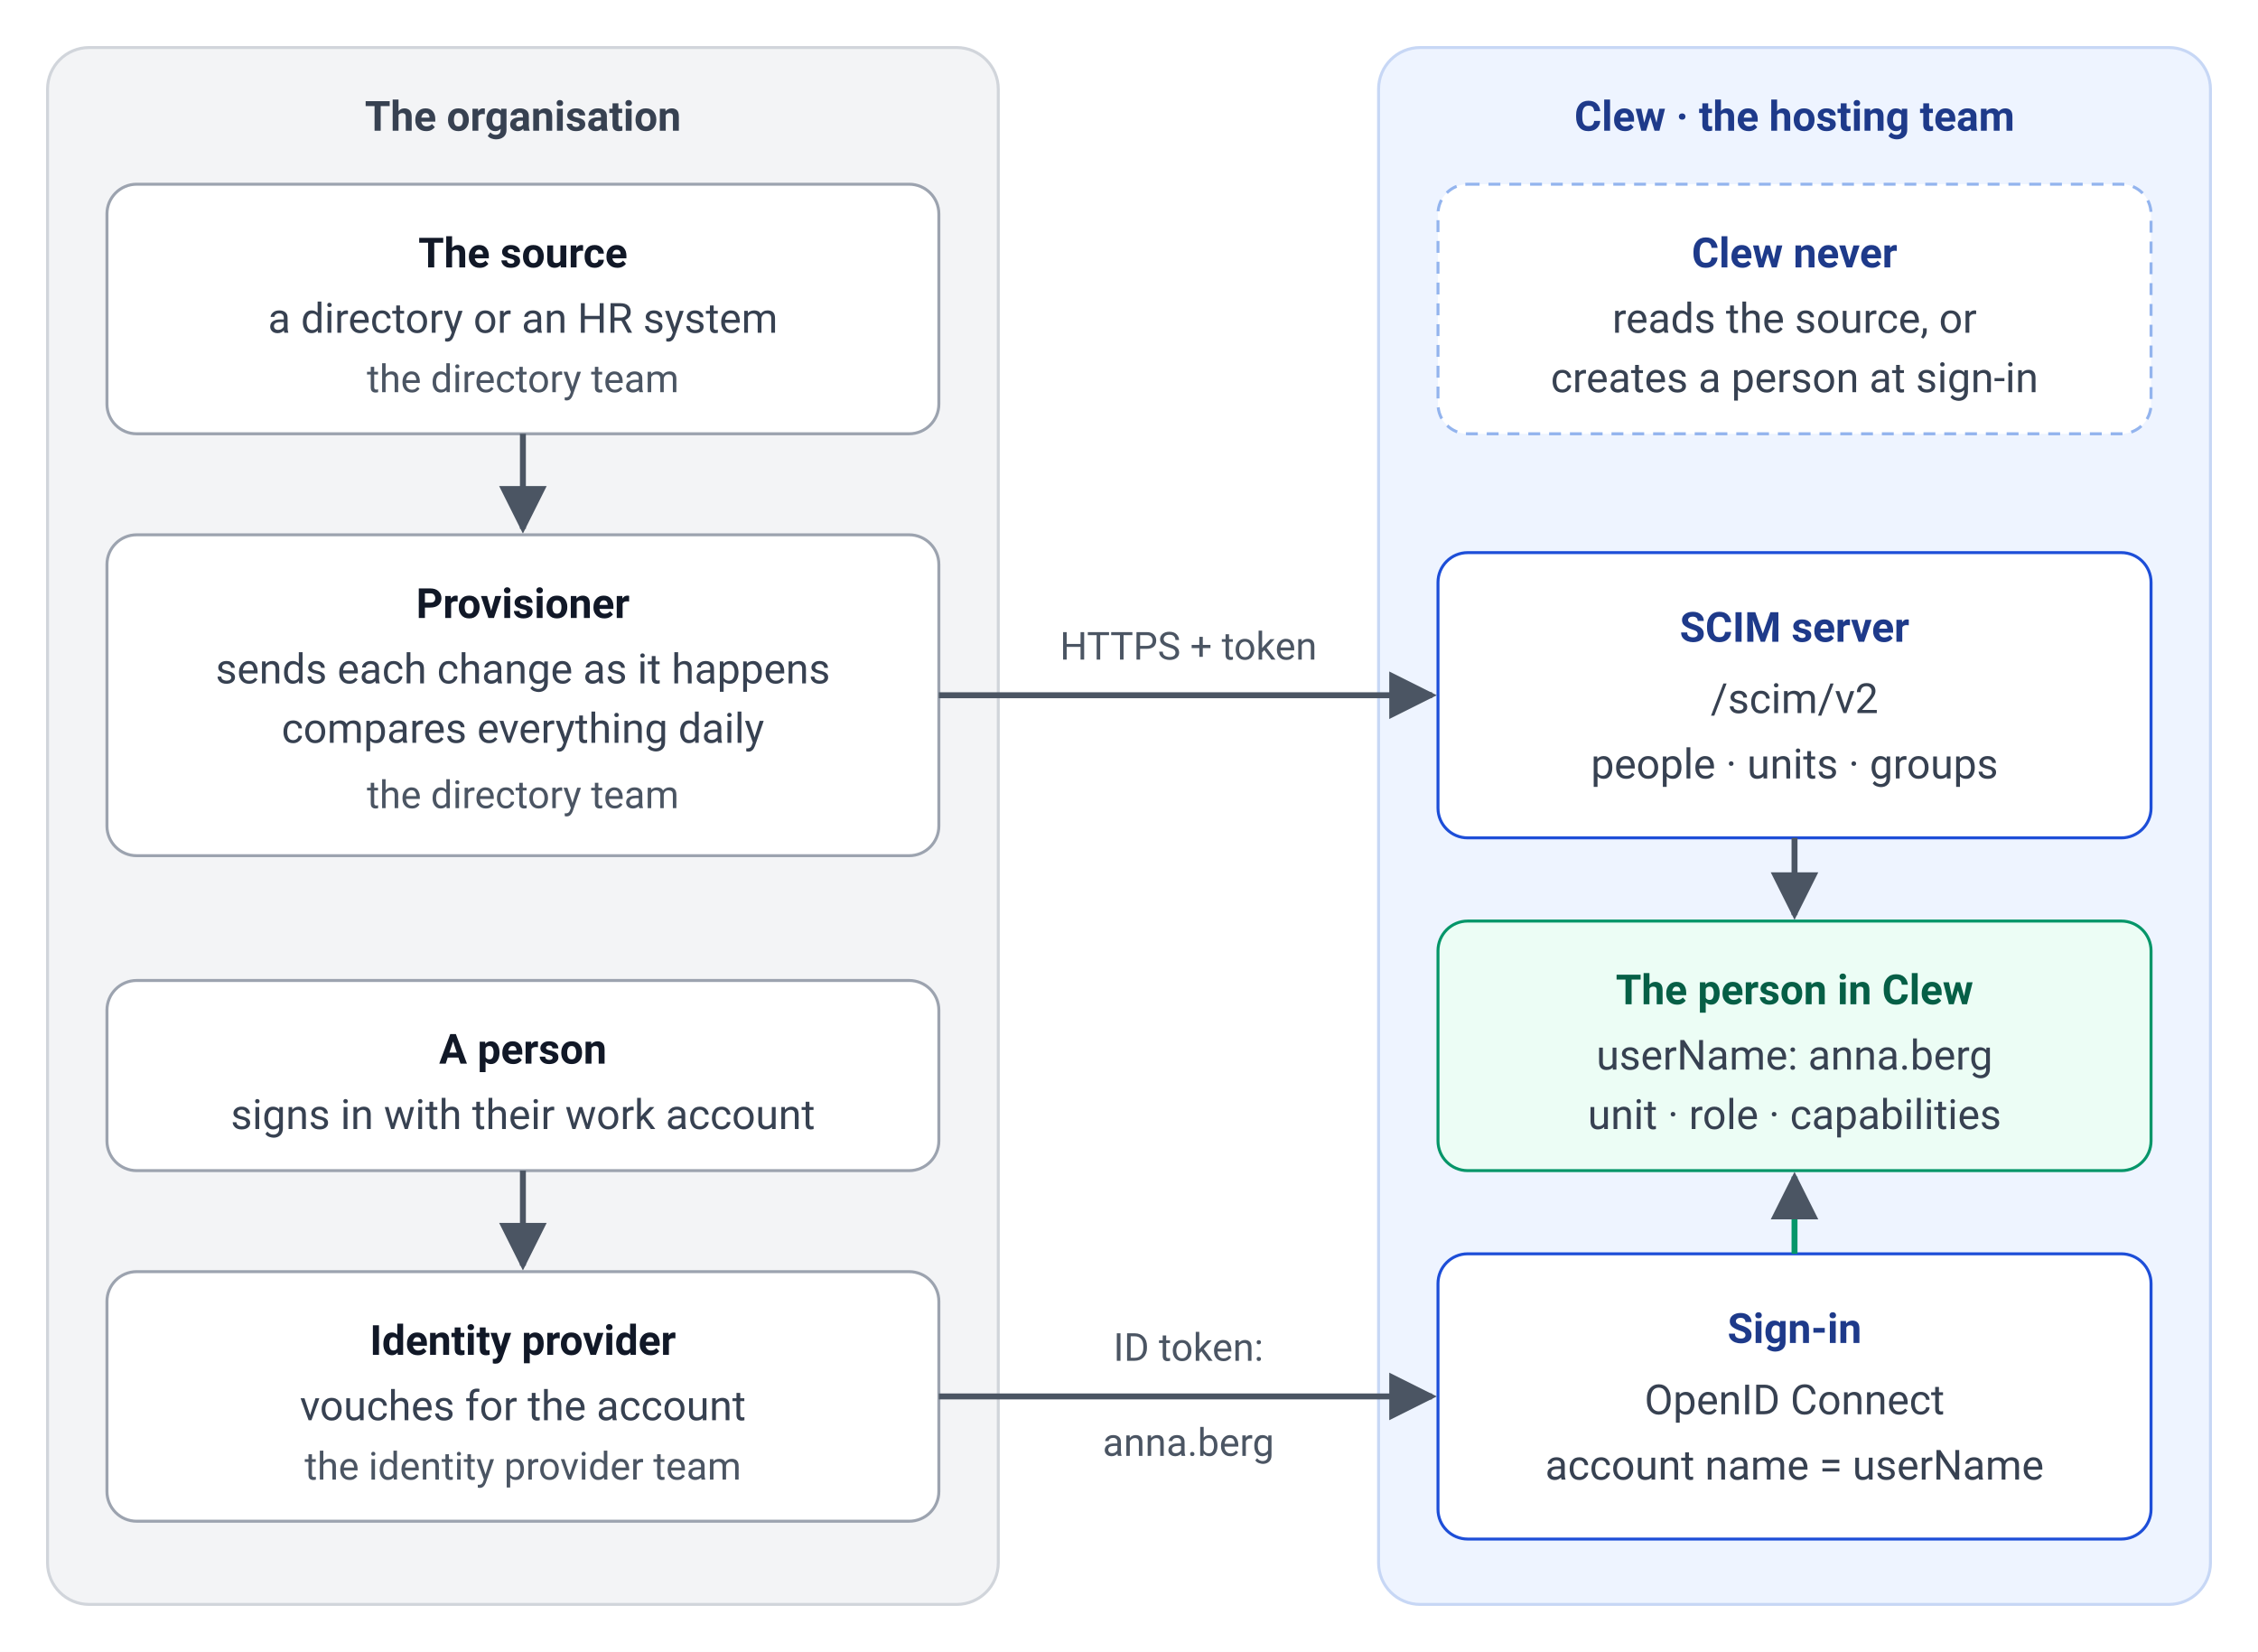
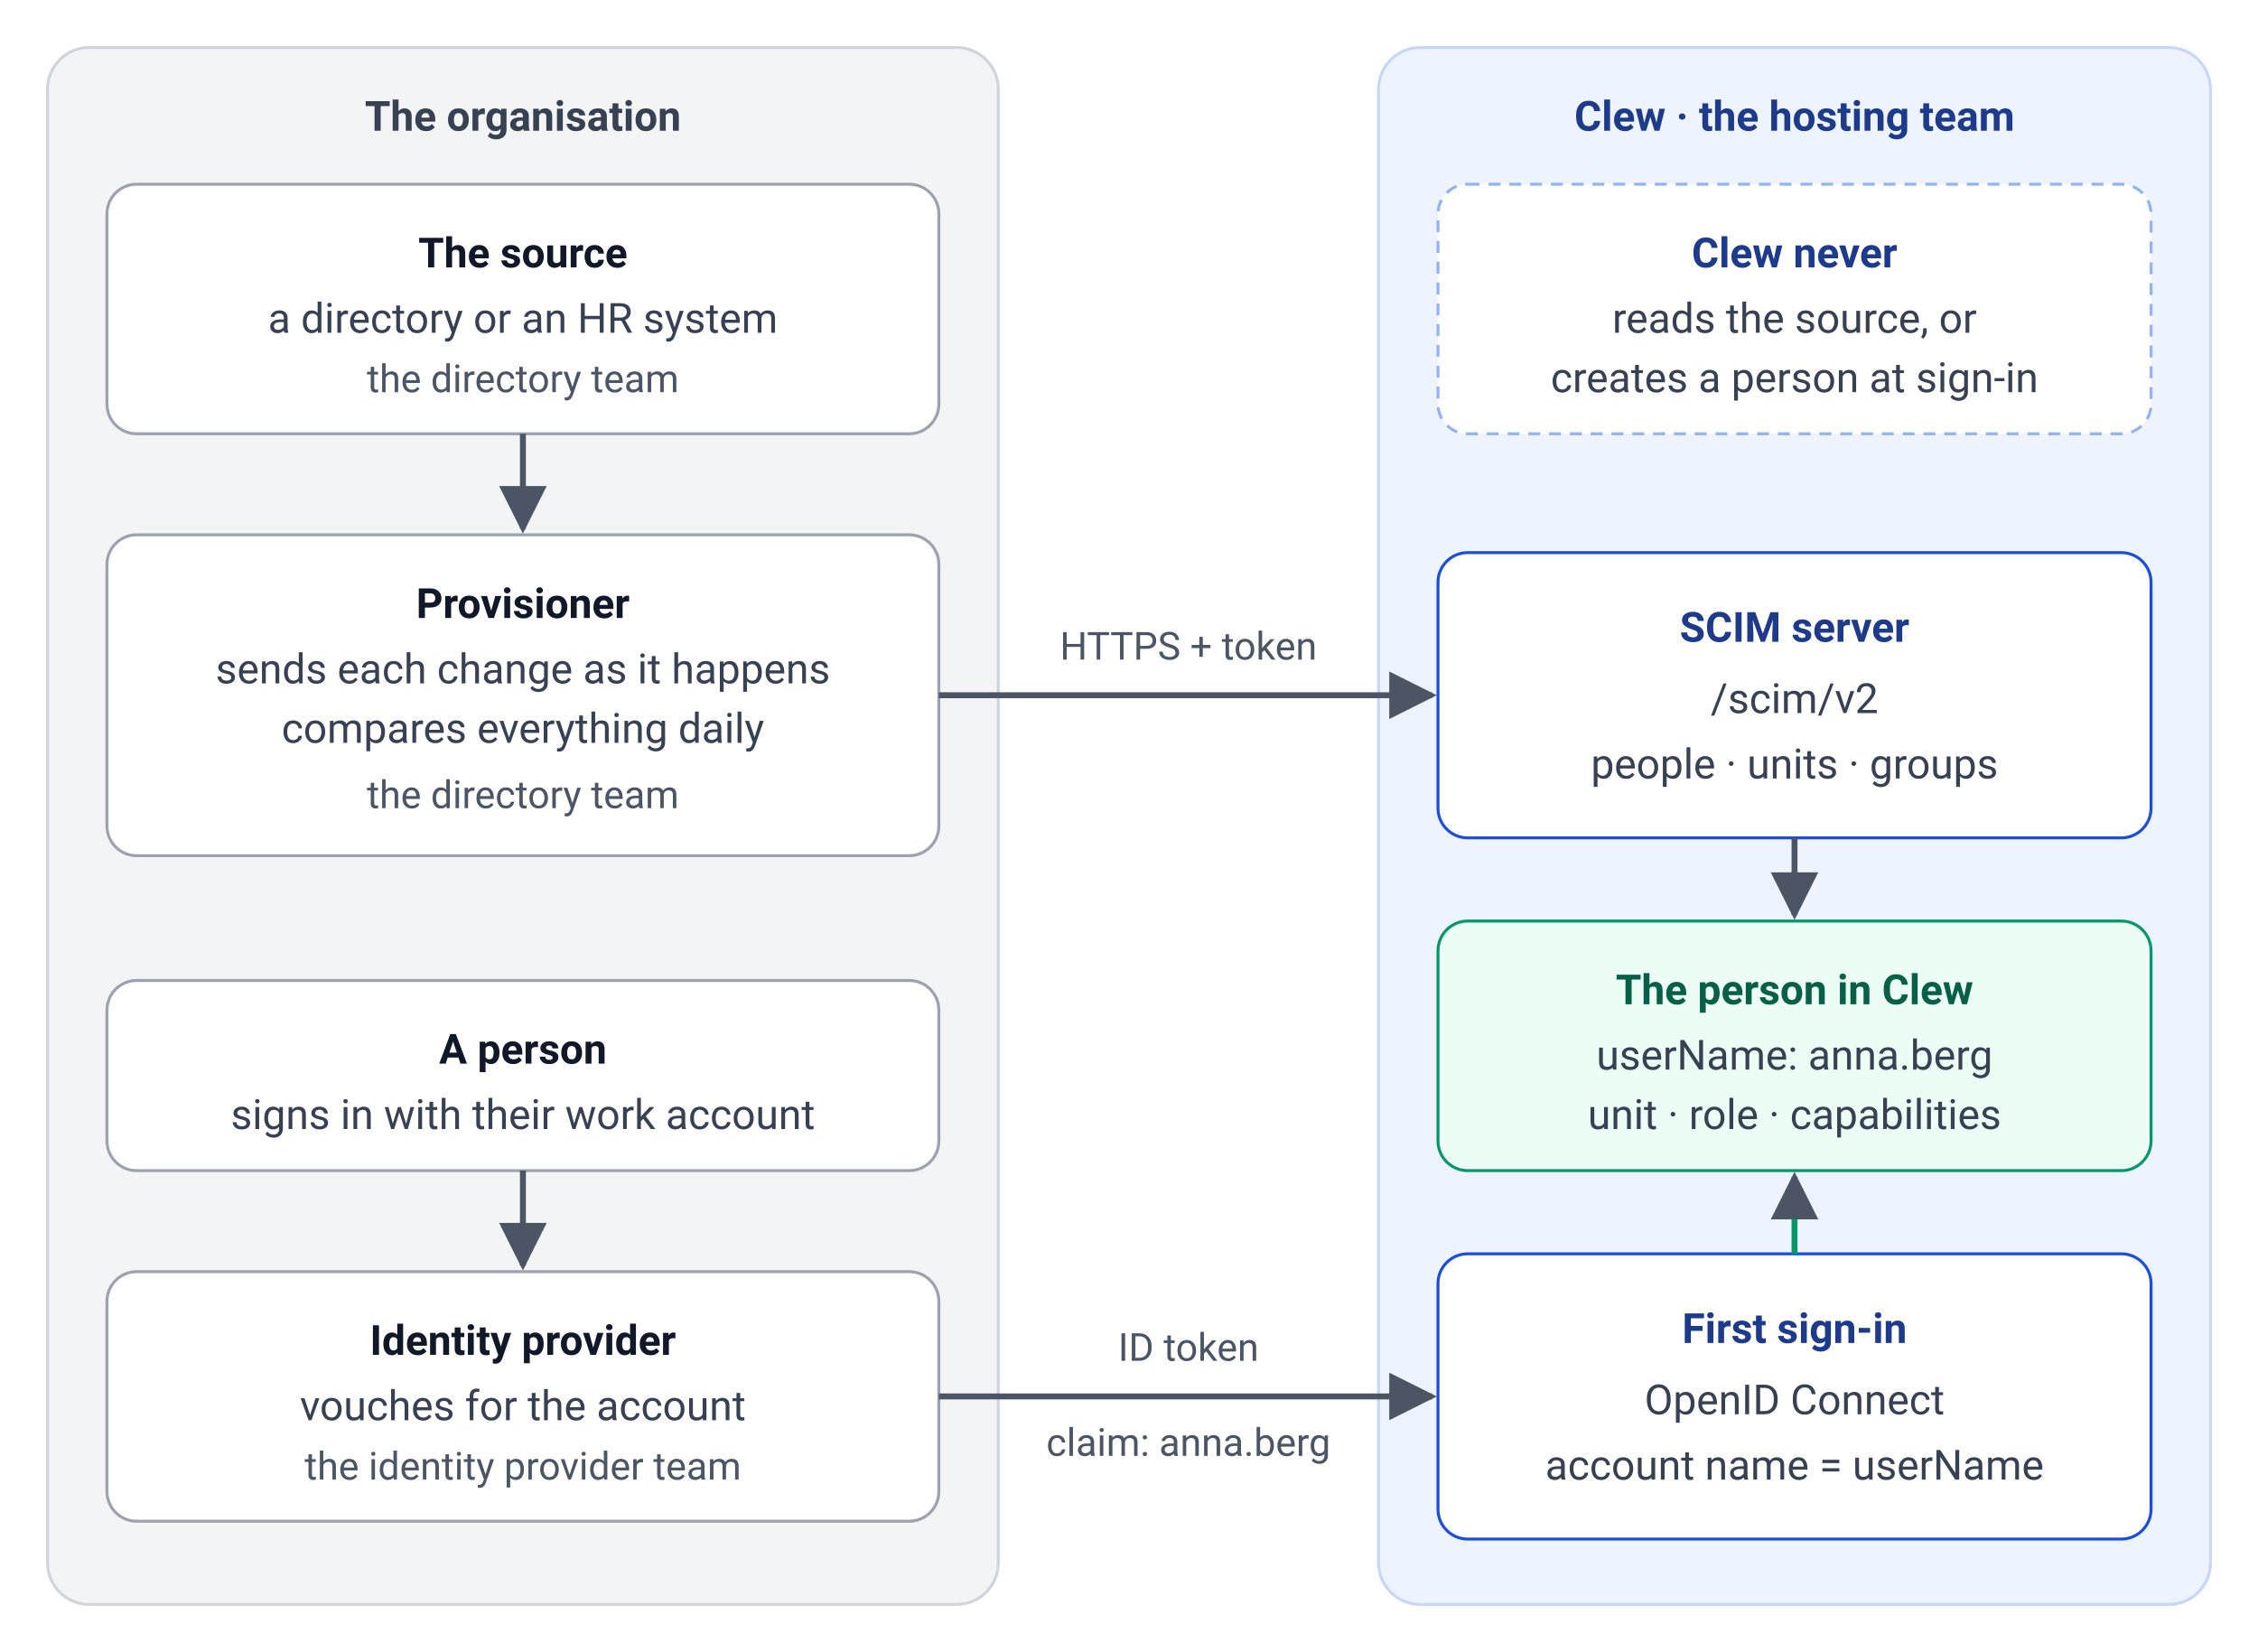
<svg xmlns="http://www.w3.org/2000/svg" width="760" height="556" viewBox="0 0 760 556" font-family="system-ui, -apple-system, Segoe UI, Roboto, sans-serif" font-size="14">
  <defs>
    <marker id="arrow" viewBox="0 0 10 10" refX="9" refY="5" markerWidth="8" markerHeight="8" orient="auto-start-reverse">
      <path d="M 0 0 L 10 5 L 0 10 z" fill="#4b5563" />
    </marker>
  </defs>
  <rect width="760" height="556" fill="#ffffff" />
  <rect x="16" y="16" width="320" height="524" rx="14" fill="#f3f4f6" stroke="#d1d5db" />
  <text x="176" y="44" text-anchor="middle" font-weight="600" fill="#374151">The organisation</text>
  <rect x="464" y="16" width="280" height="524" rx="14" fill="#eef4ff" stroke="#c7d7f5" />
  <text x="604" y="44" text-anchor="middle" font-weight="600" fill="#1e3a8a">Clew · the hosting team</text>
  <rect x="36" y="62" width="280" height="84" rx="10" fill="#ffffff" stroke="#9ca3af" />
  <text x="176" y="90" text-anchor="middle" font-weight="600" fill="#111827">The source</text>
  <text x="176" y="112" text-anchor="middle" fill="#374151">a directory or an HR system</text>
  <text x="176" y="132" text-anchor="middle" font-size="13" fill="#4b5563">the directory team</text>
  <line x1="176" y1="146" x2="176" y2="178" stroke="#4b5563" stroke-width="2" marker-end="url(#arrow)" />
  <rect x="36" y="180" width="280" height="108" rx="10" fill="#ffffff" stroke="#9ca3af" />
  <text x="176" y="208" text-anchor="middle" font-weight="600" fill="#111827">Provisioner</text>
  <text x="176" y="230" text-anchor="middle" fill="#374151">sends each change as it happens</text>
  <text x="176" y="250" text-anchor="middle" fill="#374151">compares everything daily</text>
  <text x="176" y="272" text-anchor="middle" font-size="13" fill="#4b5563">the directory team</text>
  <rect x="36" y="330" width="280" height="64" rx="10" fill="#ffffff" stroke="#9ca3af" />
  <text x="176" y="358" text-anchor="middle" font-weight="600" fill="#111827">A person</text>
  <text x="176" y="380" text-anchor="middle" fill="#374151">signs in with their work account</text>
  <line x1="176" y1="394" x2="176" y2="426" stroke="#4b5563" stroke-width="2" marker-end="url(#arrow)" />
  <rect x="36" y="428" width="280" height="84" rx="10" fill="#ffffff" stroke="#9ca3af" />
  <text x="176" y="456" text-anchor="middle" font-weight="600" fill="#111827">Identity provider</text>
  <text x="176" y="478" text-anchor="middle" fill="#374151">vouches for the account</text>
  <text x="176" y="498" text-anchor="middle" font-size="13" fill="#4b5563">the identity provider team</text>
  <rect x="484" y="62" width="240" height="84" rx="10" fill="#ffffff" stroke="#93b4ee" stroke-dasharray="4 3" />
  <text x="604" y="90" text-anchor="middle" font-weight="600" fill="#1e3a8a">Clew never</text>
  <text x="604" y="112" text-anchor="middle" fill="#374151">reads the source, or</text>
  <text x="604" y="132" text-anchor="middle" fill="#374151">creates a person at sign-in</text>
  <rect x="484" y="186" width="240" height="96" rx="10" fill="#ffffff" stroke="#1d4ed8" />
  <text x="604" y="216" text-anchor="middle" font-weight="600" fill="#1e3a8a">SCIM server</text>
  <text x="604" y="240" text-anchor="middle" fill="#374151">/scim/v2</text>
  <text x="604" y="262" text-anchor="middle" fill="#374151">people · units · groups</text>
  <line x1="316" y1="234" x2="482" y2="234" stroke="#4b5563" stroke-width="2" marker-end="url(#arrow)" />
  <text x="400" y="222" text-anchor="middle" font-size="13" fill="#4b5563">HTTPS + token</text>
  <rect x="484" y="310" width="240" height="84" rx="10" fill="#ecfdf5" stroke="#059669" />
  <text x="604" y="338" text-anchor="middle" font-weight="600" fill="#065f46">The person in Clew</text>
  <text x="604" y="360" text-anchor="middle" fill="#374151">userName: anna.berg</text>
  <text x="604" y="380" text-anchor="middle" fill="#374151">unit · role · capabilities</text>
  <line x1="604" y1="282" x2="604" y2="308" stroke="#4b5563" stroke-width="2" marker-end="url(#arrow)" />
  <rect x="484" y="422" width="240" height="96" rx="10" fill="#ffffff" stroke="#1d4ed8" />
-   <text x="604" y="452" text-anchor="middle" font-weight="600" fill="#1e3a8a">Sign-in</text>
+   <text x="604" y="452" text-anchor="middle" font-weight="600" fill="#1e3a8a">First sign-in</text>
  <text x="604" y="476" text-anchor="middle" fill="#374151">OpenID Connect</text>
  <text x="604" y="498" text-anchor="middle" fill="#374151">account name = userName</text>
  <line x1="604" y1="422" x2="604" y2="396" stroke="#059669" stroke-width="2" marker-end="url(#arrow)" />
  <line x1="316" y1="470" x2="482" y2="470" stroke="#4b5563" stroke-width="2" marker-end="url(#arrow)" />
-   <text x="400" y="458" text-anchor="middle" font-size="13" fill="#4b5563">ID token:</text>
-   <text x="400" y="490" text-anchor="middle" font-size="13" fill="#4b5563">anna.berg</text>
+   <text x="400" y="458" text-anchor="middle" font-size="13" fill="#4b5563">ID token</text>
+   <text x="400" y="490" text-anchor="middle" font-size="13" fill="#4b5563">claim: anna.berg</text>
</svg>
